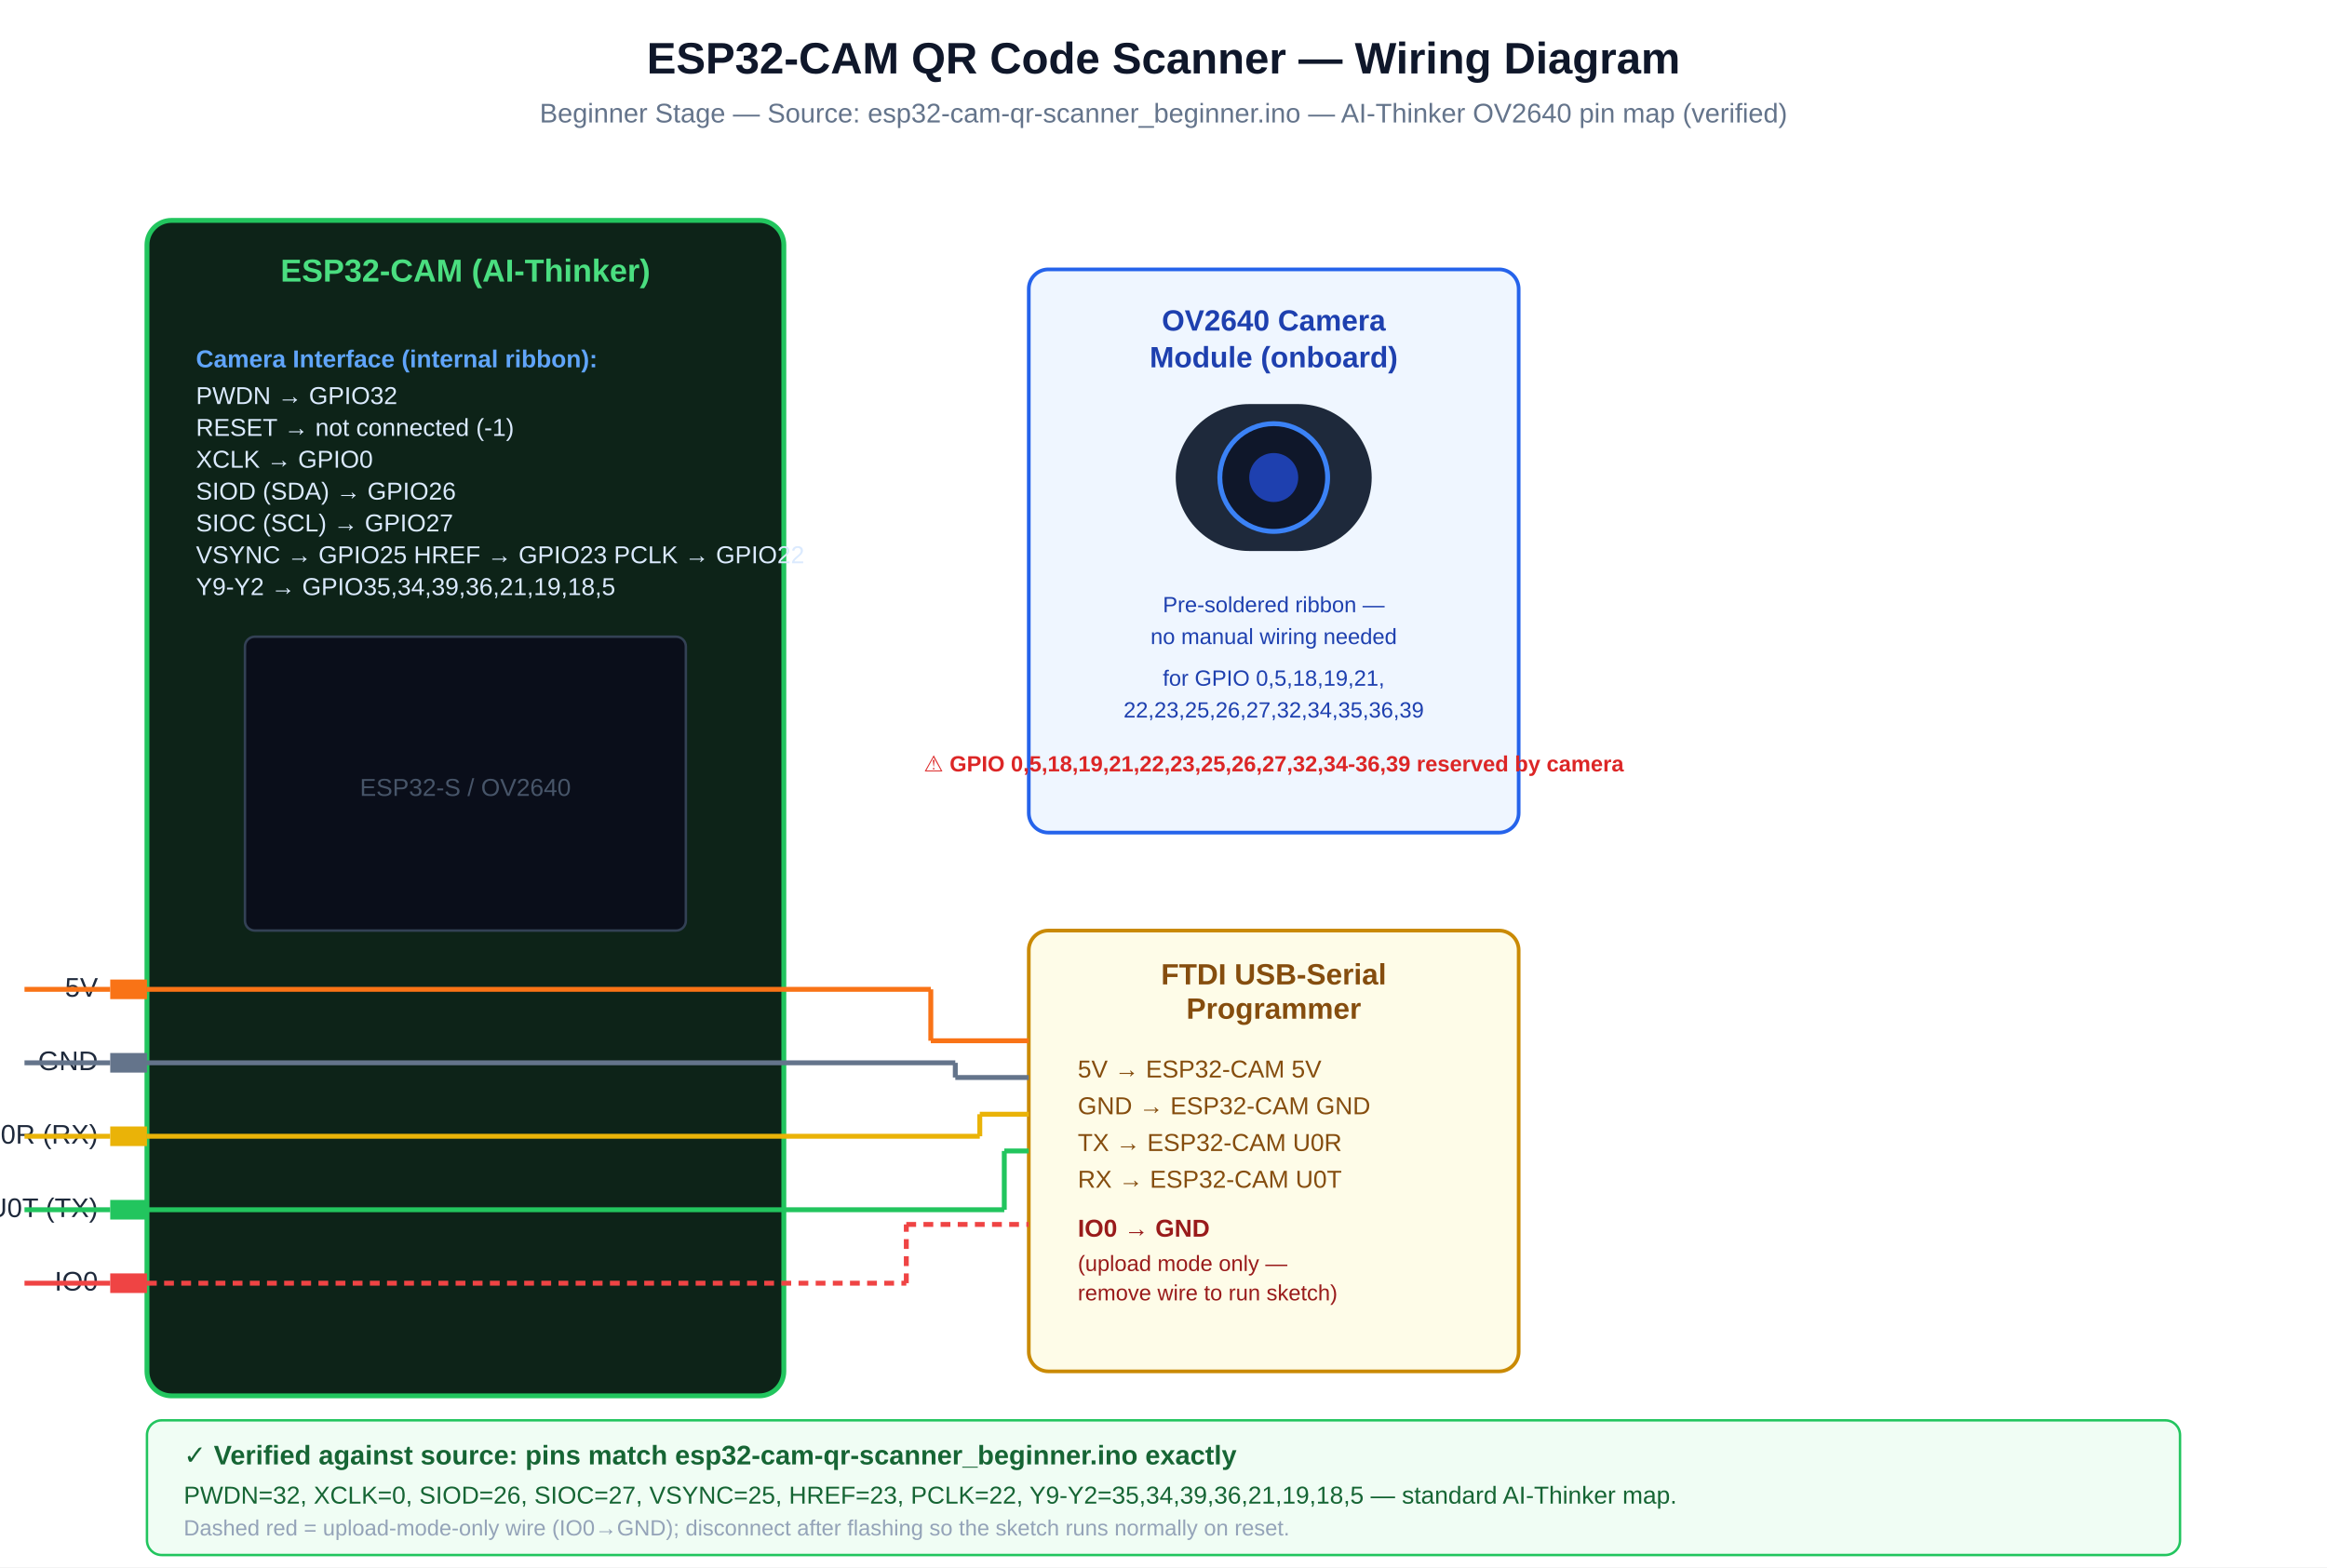
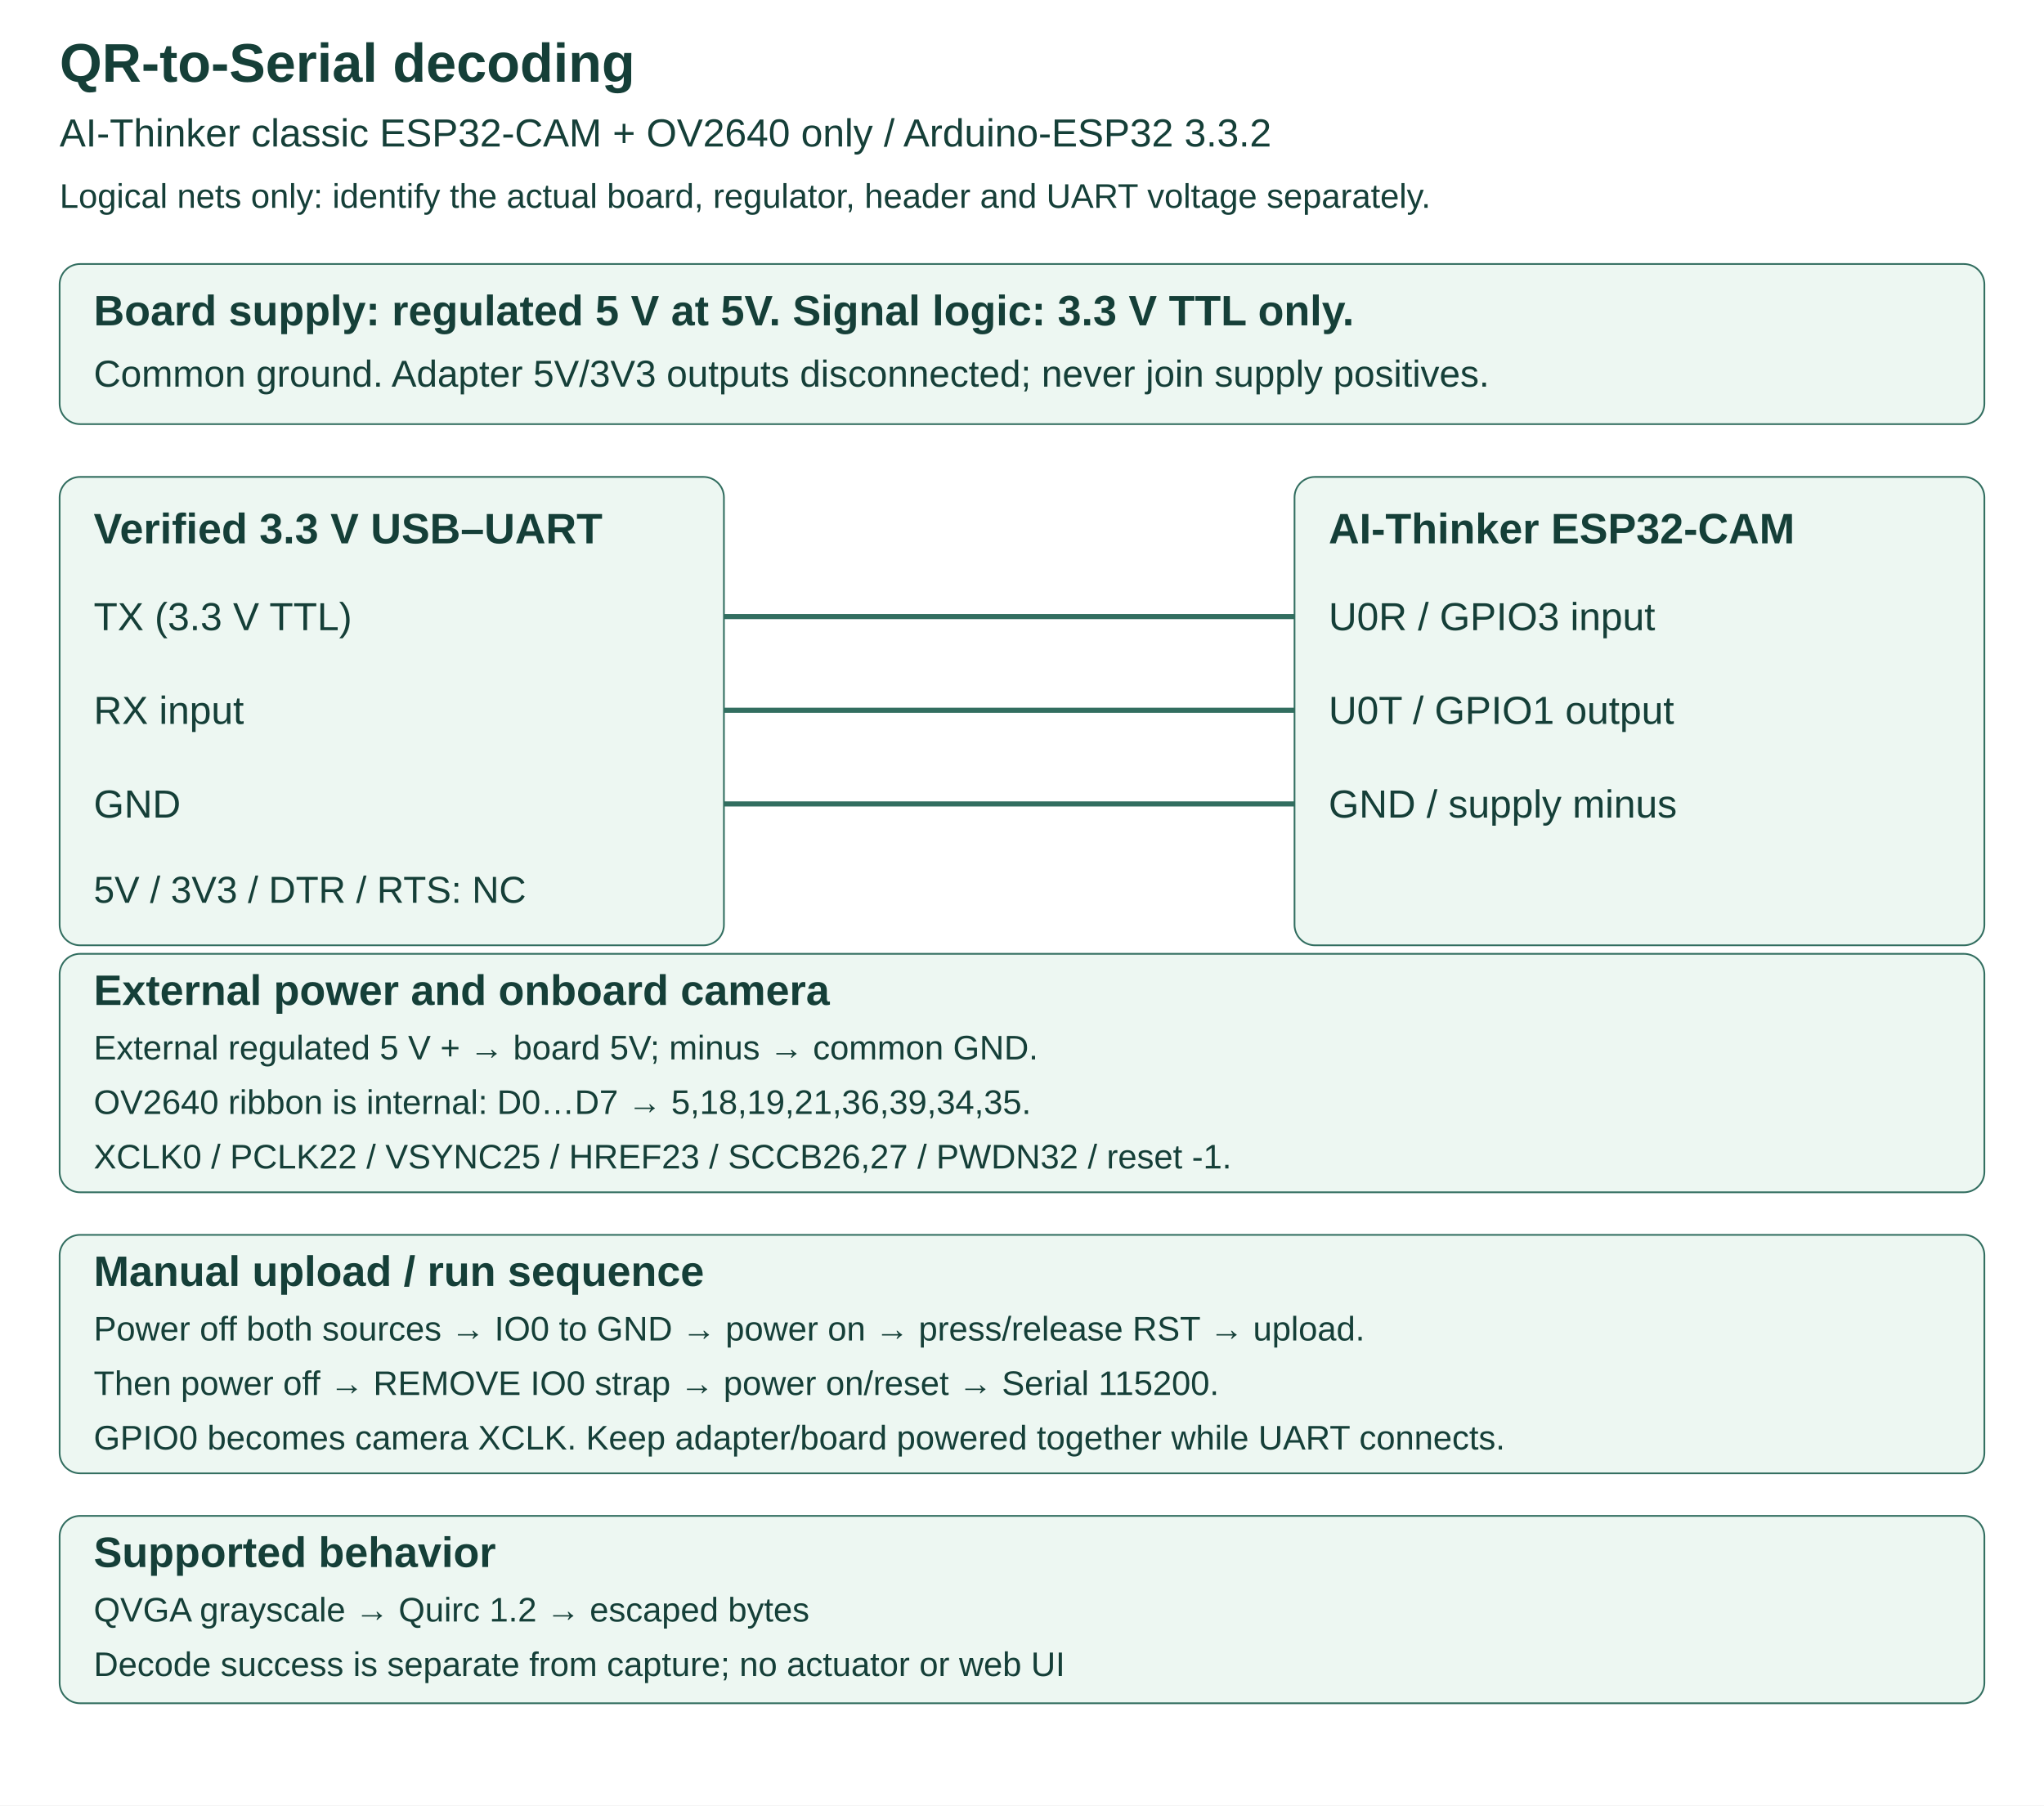
- <svg xmlns="http://www.w3.org/2000/svg" viewBox="0 0 950 640" font-family="Arial, Helvetica, sans-serif">
-   <rect width="950" height="640" fill="#ffffff" />
-   <text x="475" y="30" text-anchor="middle" font-size="18" font-weight="bold" fill="#0f172a">ESP32-CAM QR Code Scanner — Wiring Diagram</text>
-   <text x="475" y="50" text-anchor="middle" font-size="11" fill="#64748b">Beginner Stage — Source: esp32-cam-qr-scanner_beginner.ino — AI-Thinker OV2640 pin map (verified)</text>
-   <rect x="60" y="90" width="260" height="480" rx="10" fill="#0d2318" stroke="#22c55e" stroke-width="2" />
-   <text x="190" y="115" text-anchor="middle" font-size="13" fill="#4ade80" font-weight="bold">ESP32-CAM (AI-Thinker)</text>
-   <rect x="100" y="260" width="180" height="120" rx="4" fill="#0a0e1a" stroke="#334155" />
-   <text x="190" y="325" text-anchor="middle" font-size="10" fill="#475569">ESP32-S / OV2640</text>
-   <g font-size="10" fill="#dbeafe">
-     <text x="80" y="150" font-weight="bold" fill="#60a5fa">Camera Interface (internal ribbon):</text>
-     <text x="80" y="165">PWDN → GPIO32</text>
-     <text x="80" y="178">RESET → not connected (-1)</text>
-     <text x="80" y="191">XCLK → GPIO0</text>
-     <text x="80" y="204">SIOD (SDA) → GPIO26</text>
-     <text x="80" y="217">SIOC (SCL) → GPIO27</text>
-     <text x="80" y="230">VSYNC → GPIO25   HREF → GPIO23   PCLK → GPIO22</text>
-     <text x="80" y="243">Y9-Y2 → GPIO35,34,39,36,21,19,18,5</text>
-   </g>
-   <g font-size="11" fill="#f1f5f9">
-     <rect x="45" y="400" width="15" height="8" fill="#f97316" />
-     <text x="40" y="407" text-anchor="end" fill="#1e293b">5V</text>
-     <line x1="45" y1="404" x2="10" y2="404" stroke="#f97316" stroke-width="2" />
-     <rect x="45" y="430" width="15" height="8" fill="#64748b" />
-     <text x="40" y="437" text-anchor="end" fill="#1e293b">GND</text>
-     <line x1="45" y1="434" x2="10" y2="434" stroke="#64748b" stroke-width="2" />
-     <rect x="45" y="460" width="15" height="8" fill="#eab308" />
-     <text x="40" y="467" text-anchor="end" fill="#1e293b">U0R (RX)</text>
-     <line x1="45" y1="464" x2="10" y2="464" stroke="#eab308" stroke-width="2" />
-     <rect x="45" y="490" width="15" height="8" fill="#22c55e" />
-     <text x="40" y="497" text-anchor="end" fill="#1e293b">U0T (TX)</text>
-     <line x1="45" y1="494" x2="10" y2="494" stroke="#22c55e" stroke-width="2" />
-     <rect x="45" y="520" width="15" height="8" fill="#ef4444" />
-     <text x="40" y="527" text-anchor="end" fill="#1e293b">IO0</text>
-     <line x1="45" y1="524" x2="10" y2="524" stroke="#ef4444" stroke-width="2" />
-   </g>
-   <rect x="420" y="380" width="200" height="180" rx="8" fill="#fefce8" stroke="#ca8a04" stroke-width="1.5" />
-   <text x="520" y="402" text-anchor="middle" font-size="12" font-weight="bold" fill="#854d0e">FTDI USB-Serial</text>
-   <text x="520" y="416" text-anchor="middle" font-size="12" font-weight="bold" fill="#854d0e">Programmer</text>
-   <text x="440" y="440" font-size="10" fill="#854d0e">5V → ESP32-CAM 5V</text>
-   <text x="440" y="455" font-size="10" fill="#854d0e">GND → ESP32-CAM GND</text>
-   <text x="440" y="470" font-size="10" fill="#854d0e">TX → ESP32-CAM U0R</text>
-   <text x="440" y="485" font-size="10" fill="#854d0e">RX → ESP32-CAM U0T</text>
-   <text x="440" y="505" font-size="10" fill="#991b1b" font-weight="bold">IO0 → GND</text>
-   <text x="440" y="519" font-size="9" fill="#991b1b">(upload mode only —</text>
-   <text x="440" y="531" font-size="9" fill="#991b1b">remove wire to run sketch)</text>
-   <rect x="420" y="110" width="200" height="230" rx="8" fill="#eff6ff" stroke="#2563eb" stroke-width="1.5" />
-   <text x="520" y="135" text-anchor="middle" font-size="12" font-weight="bold" fill="#1e40af">OV2640 Camera</text>
-   <text x="520" y="150" text-anchor="middle" font-size="12" font-weight="bold" fill="#1e40af">Module (onboard)</text>
-   <rect x="480" y="165" width="80" height="60" rx="30" fill="#1e293b" />
-   <circle cx="520" cy="195" r="22" fill="#0f172a" stroke="#3b82f6" stroke-width="2" />
-   <circle cx="520" cy="195" r="10" fill="#1e40af" />
-   <text x="520" y="250" text-anchor="middle" font-size="9" fill="#1e40af">Pre-soldered ribbon —</text>
-   <text x="520" y="263" text-anchor="middle" font-size="9" fill="#1e40af">no manual wiring needed</text>
-   <text x="520" y="280" text-anchor="middle" font-size="9" fill="#1e40af">for GPIO 0,5,18,19,21,</text>
-   <text x="520" y="293" text-anchor="middle" font-size="9" fill="#1e40af">22,23,25,26,27,32,34,35,36,39</text>
-   <text x="520" y="315" text-anchor="middle" font-size="9" fill="#dc2626" font-weight="bold">⚠ GPIO 0,5,18,19,21,22,23,25,26,27,32,34-36,39 reserved by camera</text>
-   <line x1="60" y1="404" x2="380" y2="404" stroke="#f97316" stroke-width="2" />
-   <line x1="380" y1="404" x2="380" y2="425" stroke="#f97316" stroke-width="2" />
-   <line x1="380" y1="425" x2="420" y2="425" stroke="#f97316" stroke-width="2" />
-   <line x1="60" y1="434" x2="390" y2="434" stroke="#64748b" stroke-width="2" />
-   <line x1="390" y1="434" x2="390" y2="440" stroke="#64748b" stroke-width="2" />
-   <line x1="390" y1="440" x2="420" y2="440" stroke="#64748b" stroke-width="2" />
-   <line x1="60" y1="464" x2="400" y2="464" stroke="#eab308" stroke-width="2" />
-   <line x1="400" y1="464" x2="400" y2="455" stroke="#eab308" stroke-width="2" />
-   <line x1="400" y1="455" x2="420" y2="455" stroke="#eab308" stroke-width="2" />
-   <line x1="60" y1="494" x2="410" y2="494" stroke="#22c55e" stroke-width="2" />
-   <line x1="410" y1="494" x2="410" y2="470" stroke="#22c55e" stroke-width="2" />
-   <line x1="410" y1="470" x2="420" y2="470" stroke="#22c55e" stroke-width="2" />
-   <line x1="60" y1="524" x2="370" y2="524" stroke="#ef4444" stroke-width="2" stroke-dasharray="4,3" />
-   <line x1="370" y1="524" x2="370" y2="500" stroke="#ef4444" stroke-width="2" stroke-dasharray="4,3" />
-   <line x1="370" y1="500" x2="420" y2="500" stroke="#ef4444" stroke-width="2" stroke-dasharray="4,3" />
-   <rect x="60" y="580" width="830" height="55" rx="6" fill="#f0fdf4" stroke="#22c55e" />
-   <text x="75" y="598" font-size="11" font-weight="bold" fill="#166534">✓ Verified against source: pins match esp32-cam-qr-scanner_beginner.ino exactly</text>
-   <text x="75" y="614" font-size="10" fill="#166534">PWDN=32, XCLK=0, SIOD=26, SIOC=27, VSYNC=25, HREF=23, PCLK=22, Y9-Y2=35,34,39,36,21,19,18,5 — standard AI-Thinker map.</text>
-   <text x="75" y="627" font-size="9" fill="#94a3b8">Dashed red = upload-mode-only wire (IO0→GND); disconnect after flashing so the sketch runs normally on reset.</text>
+ <svg xmlns="http://www.w3.org/2000/svg" viewBox="0 0 1200 1060" role="img" aria-labelledby="title desc" font-family="Arial,sans-serif">
+   <rect width="1200" height="1060" fill="#fff" />
+   <text x="35" y="48" font-size="32" fill="#153f38" font-weight="700">QR-to-Serial decoding</text>
+   <text x="35" y="86" font-size="23" fill="#153f38">AI-Thinker classic ESP32-CAM + OV2640 only / Arduino-ESP32 3.3.2</text>
+   <text x="35" y="122" font-size="20" fill="#153f38">Logical nets only: identify the actual board, regulator, header and UART voltage separately.</text>
+   <rect x="35" y="155" width="1130" height="94" rx="12" fill="#edf7f2" stroke="#326e60" />
+   <text x="55" y="191" font-size="25" fill="#153f38" font-weight="700">Board supply: regulated 5 V at 5V. Signal logic: 3.3 V TTL only.</text>
+   <text x="55" y="227" font-size="22" fill="#153f38">Common ground. Adapter 5V/3V3 outputs disconnected; never join supply positives.</text>
+   <rect x="35" y="280" width="390" height="275" rx="12" fill="#edf7f2" stroke="#326e60" />
+   <rect x="760" y="280" width="405" height="275" rx="12" fill="#edf7f2" stroke="#326e60" />
+   <text x="55" y="319" font-size="25" fill="#153f38" font-weight="700">Verified 3.3 V USB–UART</text>
+   <text x="780" y="319" font-size="25" fill="#153f38" font-weight="700">AI-Thinker ESP32-CAM</text>
+   <text x="55" y="370" font-size="23" fill="#153f38">TX (3.3 V TTL)</text>
+   <text x="780" y="370" font-size="23" fill="#153f38">U0R / GPIO3 input</text>
+   <path d="M425,362 H760" stroke="#326e60" stroke-width="3" />
+   <text x="55" y="425" font-size="23" fill="#153f38">RX input</text>
+   <text x="780" y="425" font-size="23" fill="#153f38">U0T / GPIO1 output</text>
+   <path d="M425,417 H760" stroke="#326e60" stroke-width="3" />
+   <text x="55" y="480" font-size="23" fill="#153f38">GND</text>
+   <text x="780" y="480" font-size="23" fill="#153f38">GND / supply minus</text>
+   <path d="M425,472 H760" stroke="#326e60" stroke-width="3" />
+   <text x="55" y="530" font-size="22" fill="#153f38">5V / 3V3 / DTR / RTS: NC</text>
+   <rect x="35" y="560" width="1130" height="140" rx="12" fill="#edf7f2" stroke="#326e60" />
+   <text x="55" y="590" font-size="25" fill="#153f38" font-weight="700">External power and onboard camera</text>
+   <text x="55" y="622" font-size="20" fill="#153f38">External regulated 5 V + → board 5V; minus → common GND.</text>
+   <text x="55" y="654" font-size="20" fill="#153f38">OV2640 ribbon is internal: D0…D7 → 5,18,19,21,36,39,34,35.</text>
+   <text x="55" y="686" font-size="20" fill="#153f38">XCLK0 / PCLK22 / VSYNC25 / HREF23 / SCCB26,27 / PWDN32 / reset -1.</text>
+   <rect x="35" y="725" width="1130" height="140" rx="12" fill="#edf7f2" stroke="#326e60" />
+   <text x="55" y="755" font-size="25" fill="#153f38" font-weight="700">Manual upload / run sequence</text>
+   <text x="55" y="787" font-size="20" fill="#153f38">Power off both sources → IO0 to GND → power on → press/release RST → upload.</text>
+   <text x="55" y="819" font-size="20" fill="#153f38">Then power off → REMOVE IO0 strap → power on/reset → Serial 115200.</text>
+   <text x="55" y="851" font-size="20" fill="#153f38">GPIO0 becomes camera XCLK. Keep adapter/board powered together while UART connects.</text>
+   <rect x="35" y="890" width="1130" height="110" rx="12" fill="#edf7f2" stroke="#326e60" />
+   <text x="55" y="920" font-size="25" fill="#153f38" font-weight="700">Supported behavior</text>
+   <text x="55" y="952" font-size="20" fill="#153f38">QVGA grayscale → Quirc 1.2 → escaped bytes</text>
+   <text x="55" y="984" font-size="20" fill="#153f38">Decode success is separate from capture; no actuator or web UI</text>
</svg>
